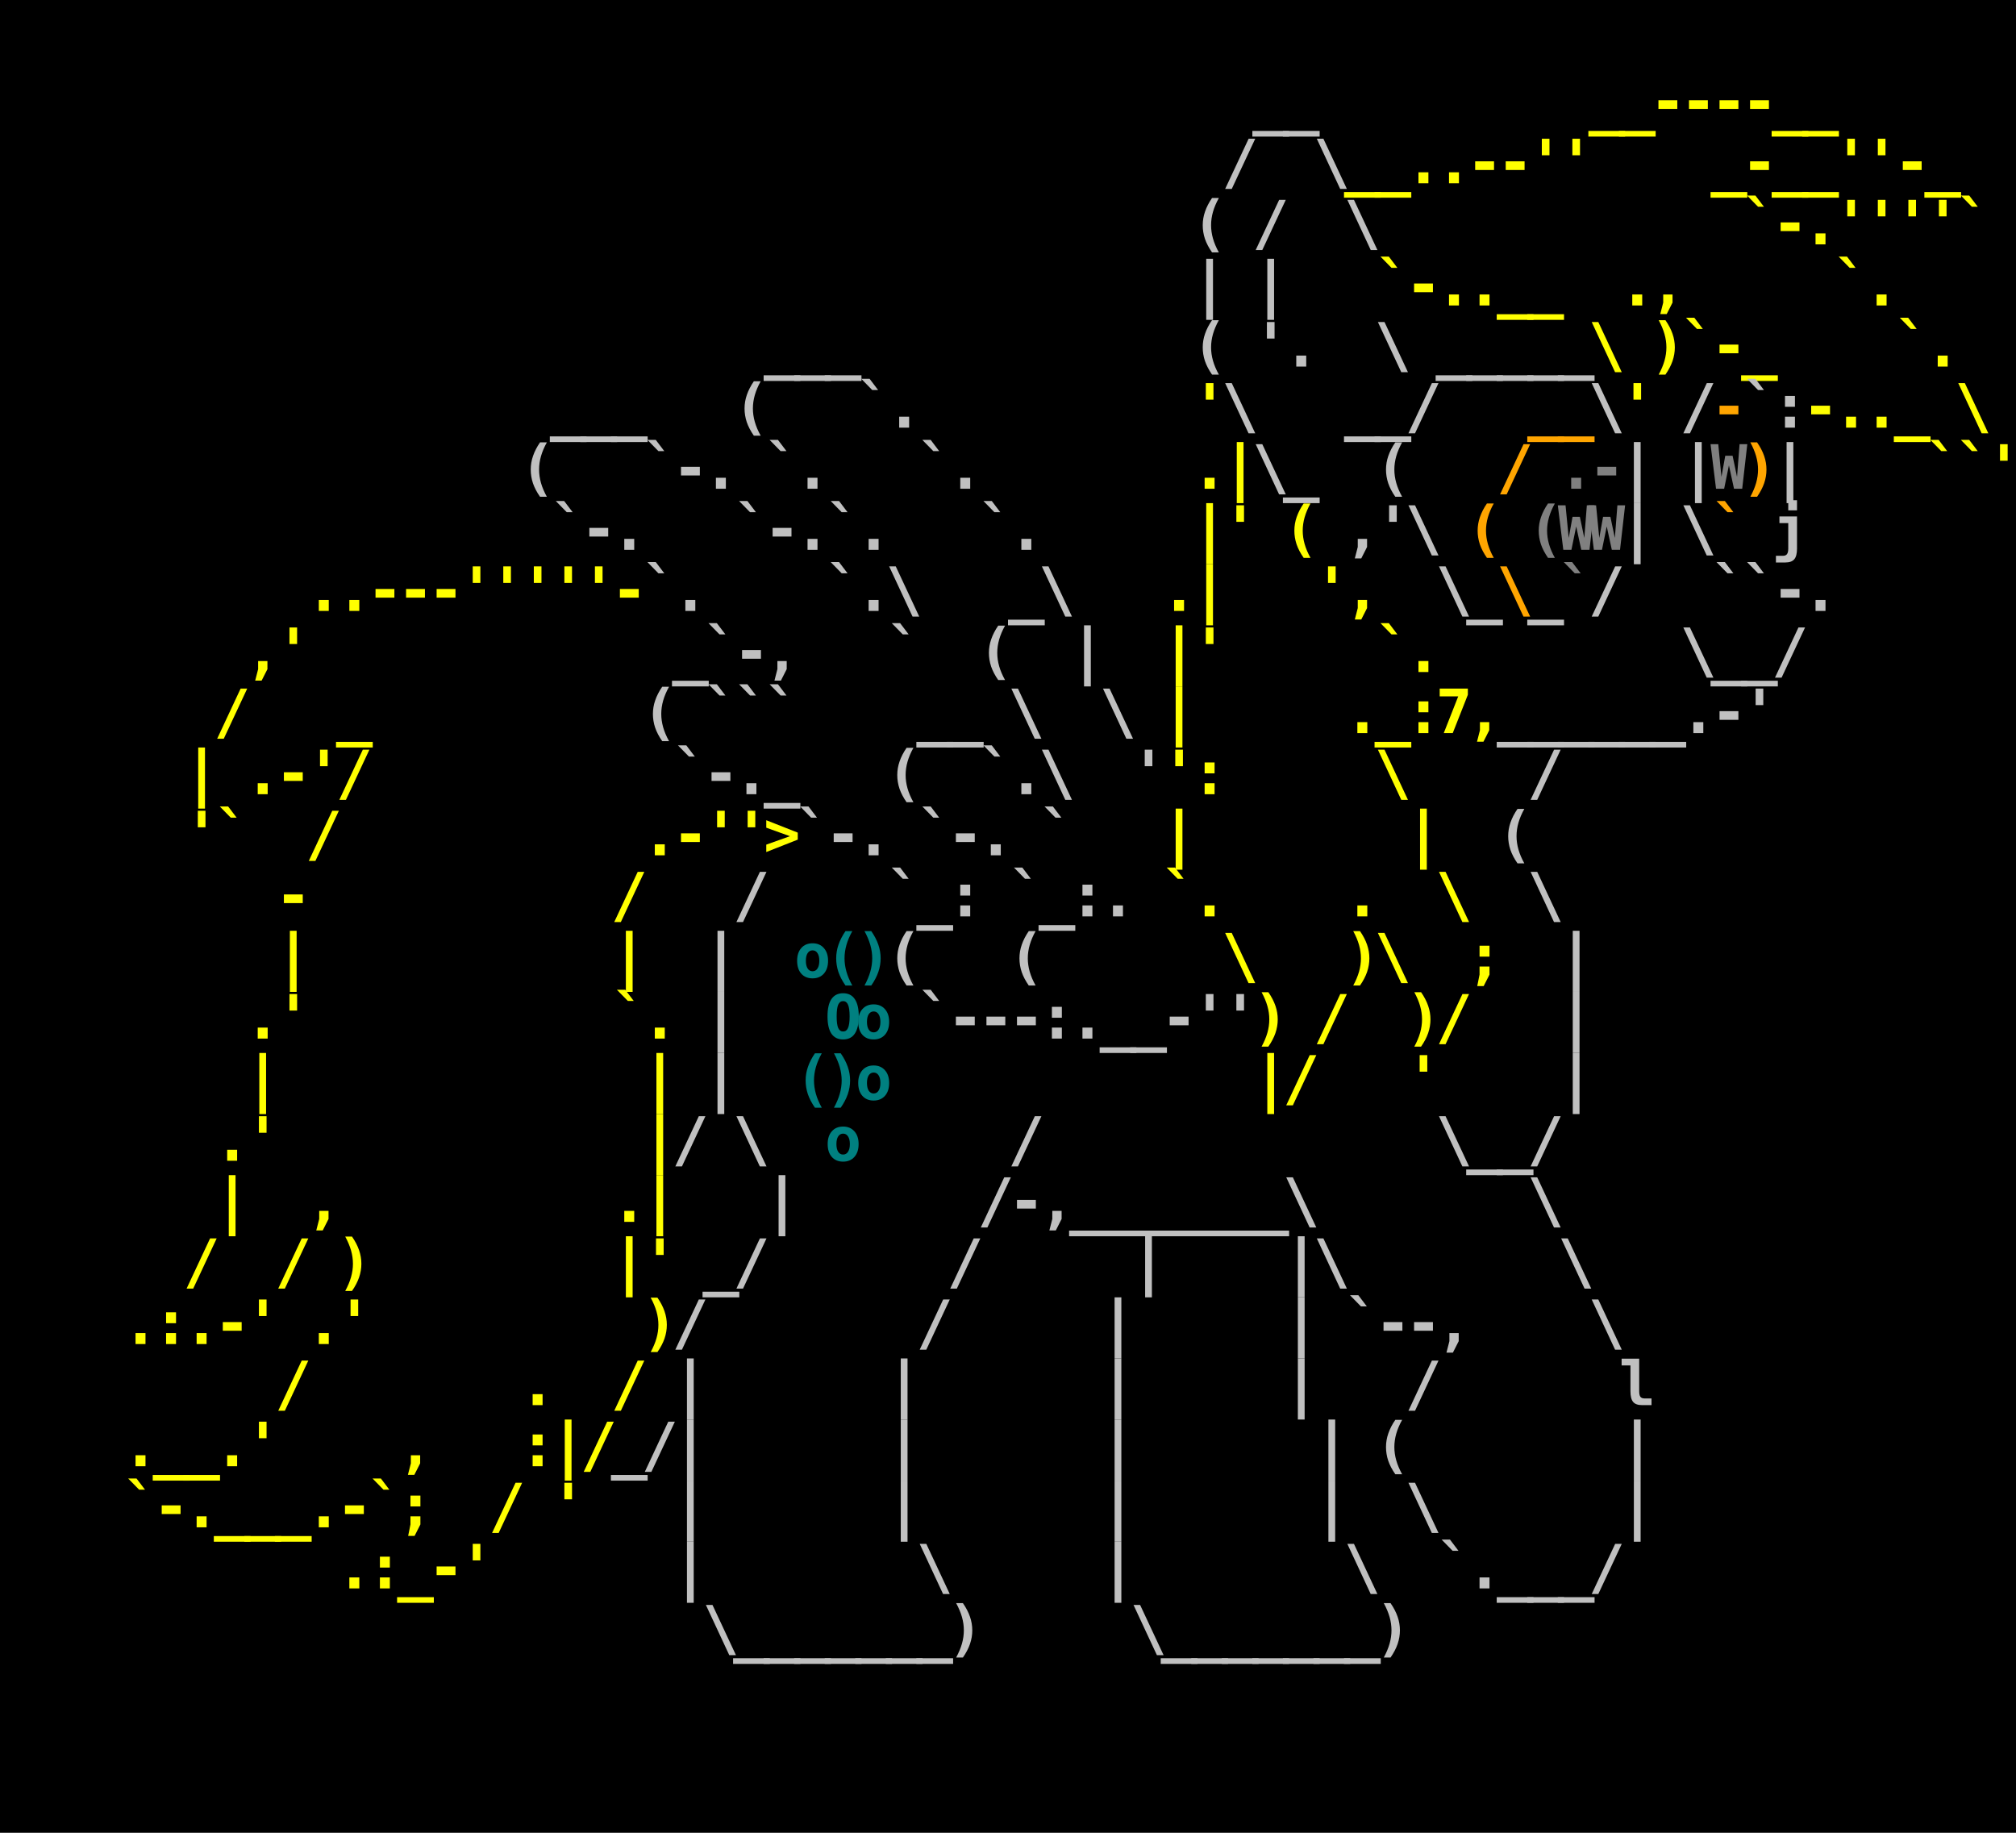
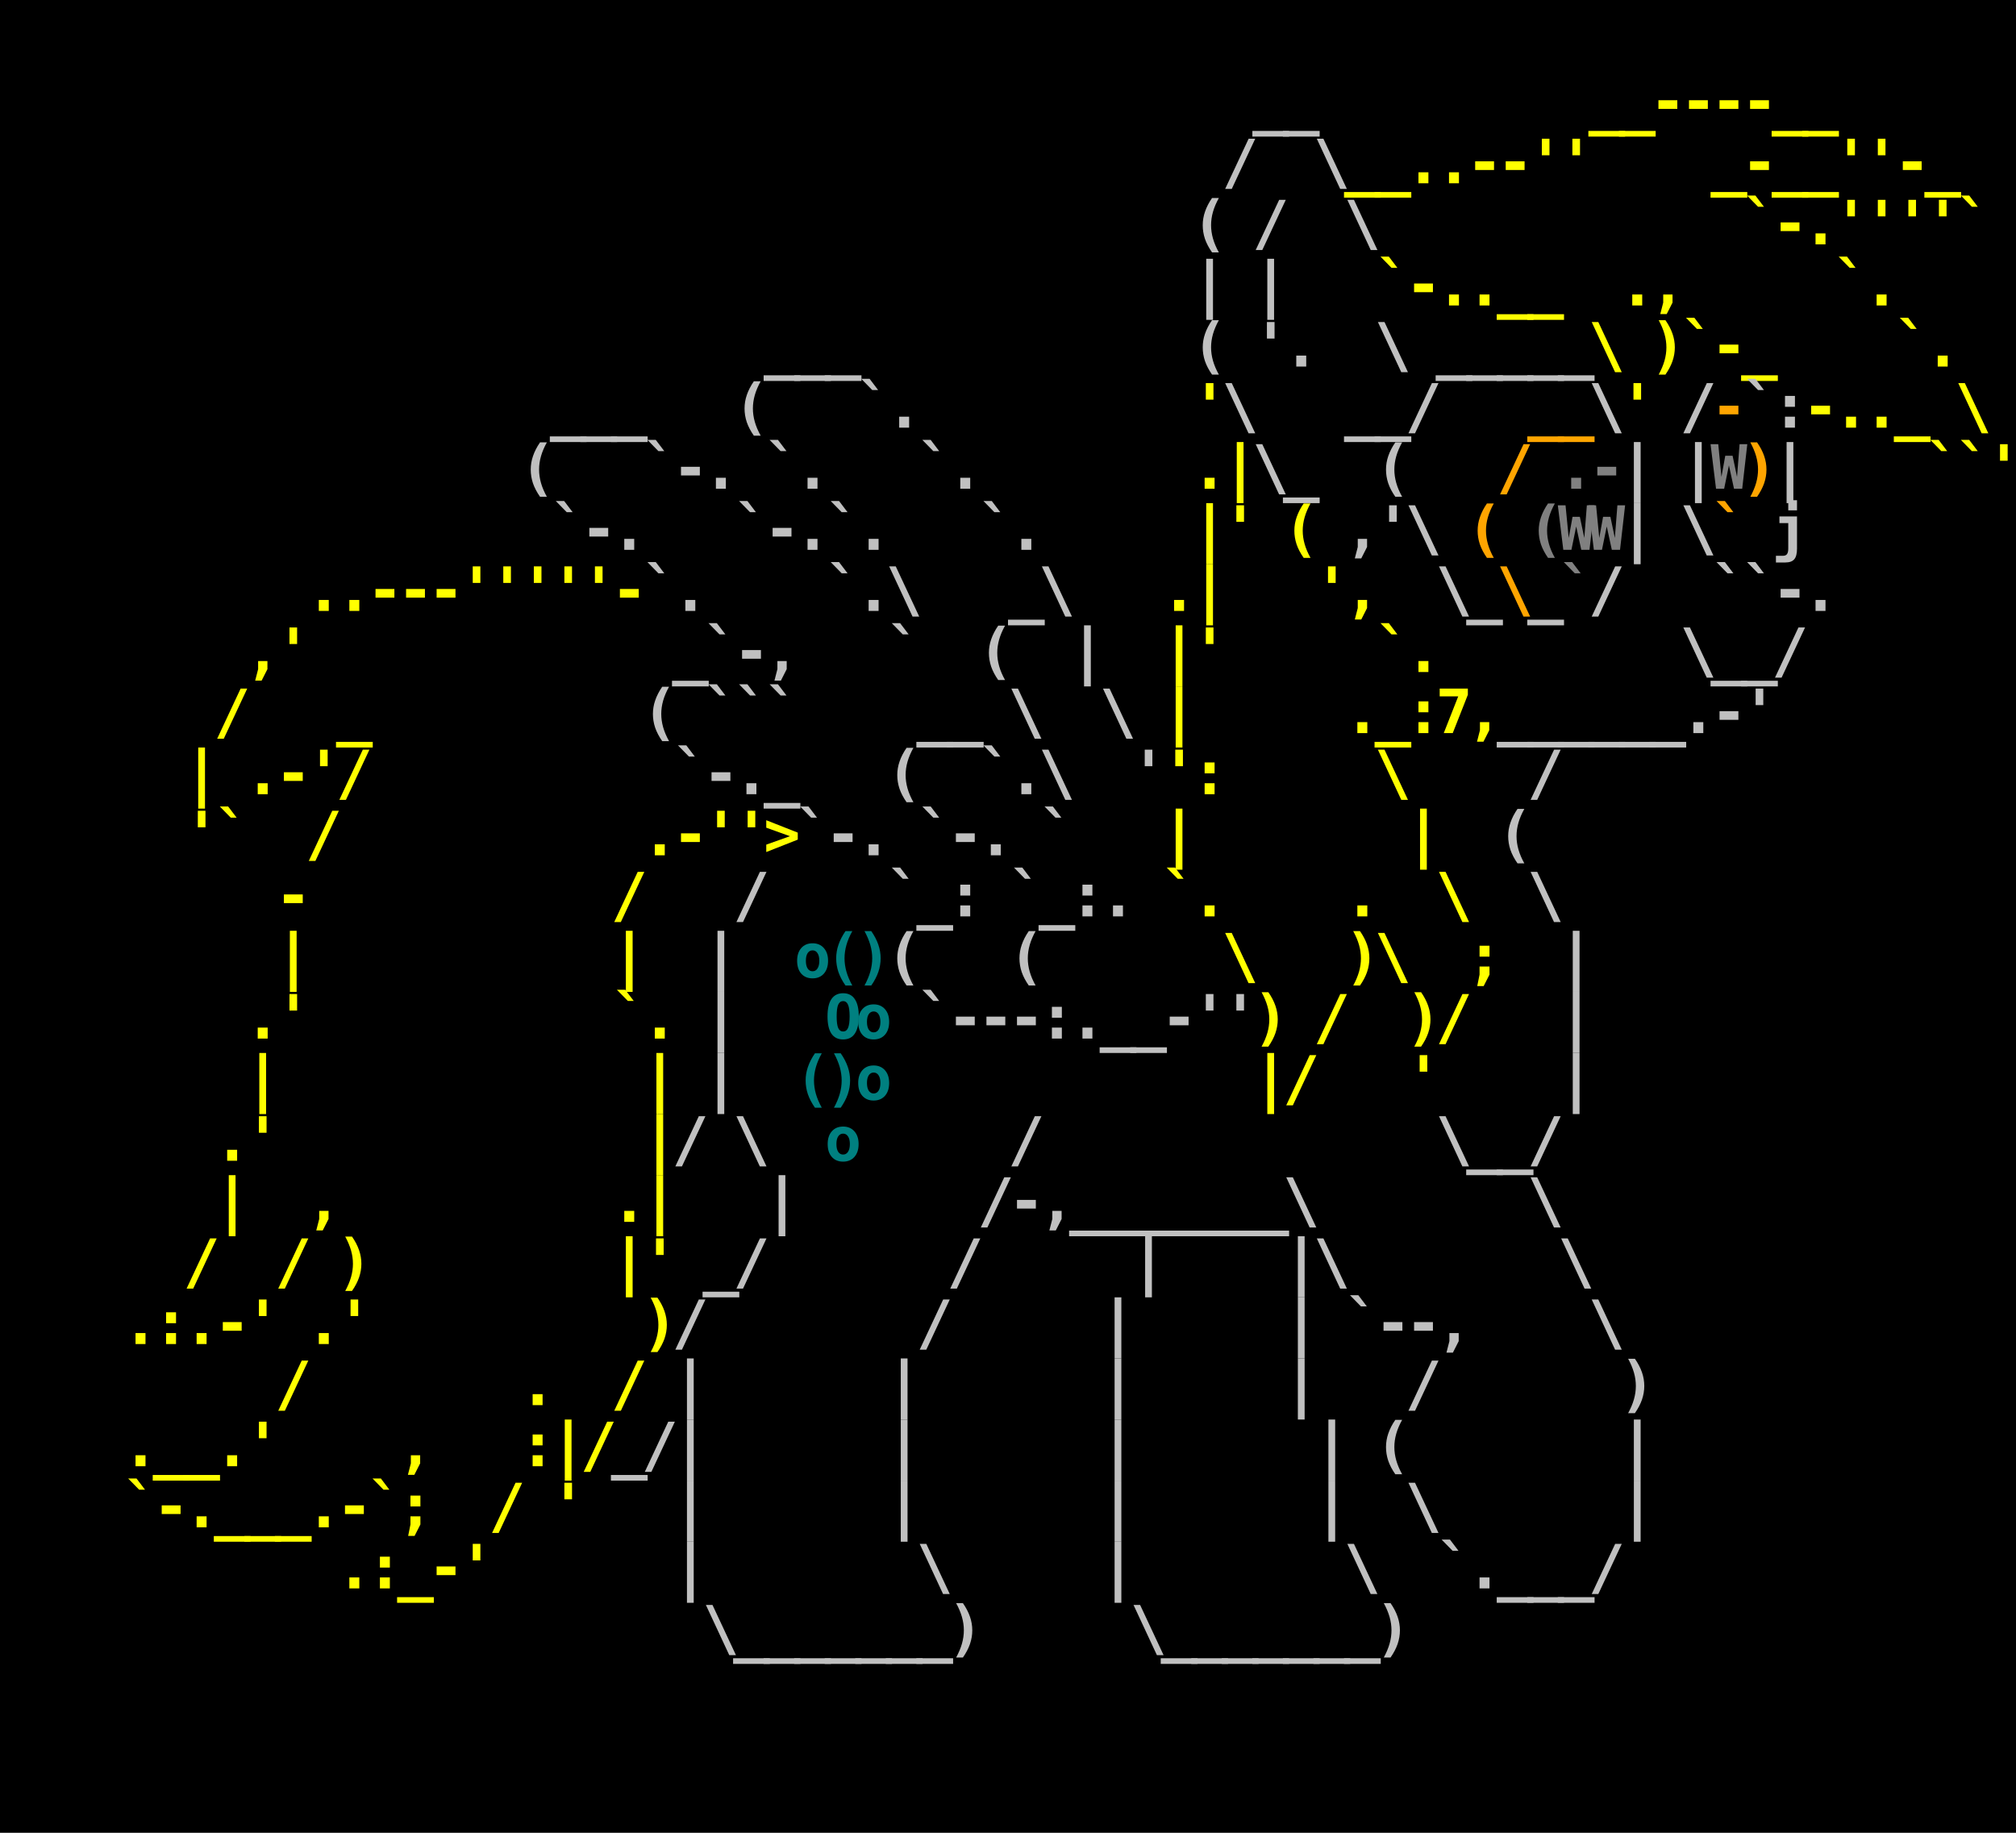
<svg xmlns="http://www.w3.org/2000/svg" width="396" height="360">
  <rect style="fill:black;stroke:none;" width="396" height="360" x="0" y="0" />
  <text y="0" x="0" style="font-family:monospace;font-size:12px;font-weight:bold;">
    <tspan x="246" y="24" style="fill:silver;">_</tspan>
    <tspan x="252" y="24" style="fill:silver;">_</tspan>
    <tspan x="312" y="24" style="fill:yellow;">_</tspan>
    <tspan x="318" y="24" style="fill:yellow;">_</tspan>
    <tspan x="324" y="24" style="fill:yellow;">-</tspan>
    <tspan x="330" y="24" style="fill:yellow;">-</tspan>
    <tspan x="336" y="24" style="fill:yellow;">-</tspan>
    <tspan x="342" y="24" style="fill:yellow;">-</tspan>
    <tspan x="348" y="24" style="fill:yellow;">_</tspan>
    <tspan x="354" y="24" style="fill:yellow;">_</tspan>
    <tspan x="240" y="36" style="fill:silver;">/</tspan>
    <tspan x="258" y="36" style="fill:silver;">\</tspan>
    <tspan x="264" y="36" style="fill:yellow;">_</tspan>
    <tspan x="270" y="36" style="fill:yellow;">_</tspan>
    <tspan x="276" y="36" style="fill:yellow;">.</tspan>
    <tspan x="282" y="36" style="fill:yellow;">.</tspan>
    <tspan x="288" y="36" style="fill:yellow;">-</tspan>
    <tspan x="294" y="36" style="fill:yellow;">-</tspan>
    <tspan x="300" y="36" style="fill:yellow;">'</tspan>
    <tspan x="306" y="36" style="fill:yellow;">'</tspan>
    <tspan x="336" y="36" style="fill:yellow;">_</tspan>
    <tspan x="342" y="36" style="fill:yellow;">-</tspan>
    <tspan x="348" y="36" style="fill:yellow;">_</tspan>
    <tspan x="354" y="36" style="fill:yellow;">_</tspan>
    <tspan x="360" y="36" style="fill:yellow;">'</tspan>
    <tspan x="366" y="36" style="fill:yellow;">'</tspan>
    <tspan x="372" y="36" style="fill:yellow;">-</tspan>
    <tspan x="378" y="36" style="fill:yellow;">_</tspan>
    <tspan x="234" y="48" style="fill:silver;">(</tspan>
    <tspan x="246" y="48" style="fill:silver;">/</tspan>
    <tspan x="264" y="48" style="fill:silver;">\</tspan>
    <tspan x="342" y="48" style="fill:yellow;">`</tspan>
    <tspan x="348" y="48" style="fill:yellow;">-</tspan>
    <tspan x="354" y="48" style="fill:yellow;">.</tspan>
    <tspan x="360" y="48" style="fill:yellow;">'</tspan>
    <tspan x="366" y="48" style="fill:yellow;">'</tspan>
    <tspan x="372" y="48" style="fill:yellow;">'</tspan>
    <tspan x="378" y="48" style="fill:yellow;">'</tspan>
    <tspan x="384" y="48" style="fill:yellow;">`</tspan>
    <tspan x="234" y="60" style="fill:silver;">|</tspan>
    <tspan x="246" y="60" style="fill:silver;">|</tspan>
    <tspan x="270" y="60" style="fill:yellow;">`</tspan>
    <tspan x="276" y="60" style="fill:yellow;">-</tspan>
    <tspan x="282" y="60" style="fill:yellow;">.</tspan>
    <tspan x="288" y="60" style="fill:yellow;">.</tspan>
    <tspan x="294" y="60" style="fill:yellow;">_</tspan>
    <tspan x="300" y="60" style="fill:yellow;">_</tspan>
    <tspan x="318" y="60" style="fill:yellow;">.</tspan>
    <tspan x="324" y="60" style="fill:yellow;">,</tspan>
    <tspan x="360" y="60" style="fill:yellow;">`</tspan>
    <tspan x="366" y="60" style="fill:yellow;">.</tspan>
    <tspan x="150" y="72" style="fill:silver;">_</tspan>
    <tspan x="156" y="72" style="fill:silver;">_</tspan>
    <tspan x="162" y="72" style="fill:silver;">_</tspan>
    <tspan x="234" y="72" style="fill:silver;">(</tspan>
    <tspan x="246" y="72" style="fill:silver;">'</tspan>
    <tspan x="252" y="72" style="fill:silver;">.</tspan>
    <tspan x="270" y="72" style="fill:silver;">\</tspan>
    <tspan x="282" y="72" style="fill:silver;">_</tspan>
    <tspan x="288" y="72" style="fill:silver;">_</tspan>
    <tspan x="294" y="72" style="fill:silver;">_</tspan>
    <tspan x="300" y="72" style="fill:silver;">_</tspan>
    <tspan x="306" y="72" style="fill:silver;">_</tspan>
    <tspan x="312" y="72" style="fill:yellow;">\</tspan>
    <tspan x="324" y="72" style="fill:yellow;">)</tspan>
    <tspan x="330" y="72" style="fill:yellow;">`</tspan>
    <tspan x="336" y="72" style="fill:yellow;">-</tspan>
    <tspan x="342" y="72" style="fill:yellow;">_</tspan>
    <tspan x="372" y="72" style="fill:yellow;">`</tspan>
    <tspan x="378" y="72" style="fill:yellow;">.</tspan>
    <tspan x="108" y="84" style="fill:silver;">_</tspan>
    <tspan x="114" y="84" style="fill:silver;">_</tspan>
    <tspan x="120" y="84" style="fill:silver;">_</tspan>
    <tspan x="144" y="84" style="fill:silver;">(</tspan>
    <tspan x="168" y="84" style="fill:silver;">`</tspan>
    <tspan x="174" y="84" style="fill:silver;">.</tspan>
    <tspan x="234" y="84" style="fill:yellow;">'</tspan>
    <tspan x="240" y="84" style="fill:silver;">\</tspan>
    <tspan x="264" y="84" style="fill:silver;">_</tspan>
    <tspan x="270" y="84" style="fill:silver;">_</tspan>
    <tspan x="276" y="84" style="fill:silver;">/</tspan>
    <tspan x="300" y="84" style="fill:orange;">_</tspan>
    <tspan x="306" y="84" style="fill:orange;">_</tspan>
    <tspan x="312" y="84" style="fill:silver;">\</tspan>
    <tspan x="318" y="84" style="fill:yellow;">'</tspan>
    <tspan x="330" y="84" style="fill:silver;">/</tspan>
    <tspan x="336" y="84" style="fill:orange;">-</tspan>
    <tspan x="342" y="84" style="fill:silver;">`</tspan>
    <tspan x="348" y="84" style="fill:silver;">:</tspan>
    <tspan x="354" y="84" style="fill:yellow;">-</tspan>
    <tspan x="360" y="84" style="fill:yellow;">.</tspan>
    <tspan x="366" y="84" style="fill:yellow;">.</tspan>
    <tspan x="372" y="84" style="fill:yellow;">_</tspan>
    <tspan x="384" y="84" style="fill:yellow;">\</tspan>
    <tspan x="102" y="96" style="fill:silver;">(</tspan>
    <tspan x="126" y="96" style="fill:silver;">`</tspan>
    <tspan x="132" y="96" style="fill:silver;">-</tspan>
    <tspan x="138" y="96" style="fill:silver;">.</tspan>
    <tspan x="150" y="96" style="fill:silver;">`</tspan>
    <tspan x="156" y="96" style="fill:silver;">.</tspan>
    <tspan x="180" y="96" style="fill:silver;">`</tspan>
    <tspan x="186" y="96" style="fill:silver;">.</tspan>
    <tspan x="234" y="96" style="fill:yellow;">.</tspan>
    <tspan x="240" y="96" style="fill:yellow;">|</tspan>
    <tspan x="246" y="96" style="fill:silver;">\</tspan>
    <tspan x="252" y="96" style="fill:silver;">_</tspan>
    <tspan x="270" y="96" style="fill:silver;">(</tspan>
    <tspan x="294" y="96" style="fill:orange;">/</tspan>
    <tspan x="306" y="96" style="fill:gray;">.</tspan>
    <tspan x="312" y="96" style="fill:gray;">-</tspan>
    <tspan x="318" y="96" style="fill:silver;">|</tspan>
    <tspan x="330" y="96" style="fill:silver;">|</tspan>
    <tspan x="336" y="96" style="fill:gray;">W</tspan>
    <tspan x="342" y="96" style="fill:orange;">)</tspan>
    <tspan x="348" y="96" style="fill:silver;">|</tspan>
    <tspan x="378" y="96" style="fill:yellow;">`</tspan>
    <tspan x="384" y="96" style="fill:yellow;">`</tspan>
    <tspan x="390" y="96" style="fill:yellow;">'</tspan>
    <tspan x="108" y="108" style="fill:silver;">`</tspan>
    <tspan x="114" y="108" style="fill:silver;">-</tspan>
    <tspan x="120" y="108" style="fill:silver;">.</tspan>
    <tspan x="144" y="108" style="fill:silver;">`</tspan>
    <tspan x="150" y="108" style="fill:silver;">-</tspan>
    <tspan x="156" y="108" style="fill:silver;">.</tspan>
    <tspan x="162" y="108" style="fill:silver;">`</tspan>
    <tspan x="168" y="108" style="fill:silver;">.</tspan>
    <tspan x="192" y="108" style="fill:silver;">`</tspan>
    <tspan x="198" y="108" style="fill:silver;">.</tspan>
    <tspan x="234" y="108" style="fill:yellow;">|</tspan>
    <tspan x="240" y="108" style="fill:yellow;">'</tspan>
    <tspan x="252" y="108" style="fill:yellow;">(</tspan>
    <tspan x="264" y="108" style="fill:silver;">,</tspan>
    <tspan x="270" y="108" style="fill:silver;">'</tspan>
    <tspan x="276" y="108" style="fill:silver;">\</tspan>
    <tspan x="288" y="108" style="fill:orange;">(</tspan>
    <tspan x="300" y="108" style="fill:gray;">(</tspan>
    <tspan x="306" y="108" style="fill:gray;">W</tspan>
    <tspan x="312" y="108" style="fill:gray;">W</tspan>
    <tspan x="318" y="108" style="fill:silver;">|</tspan>
    <tspan x="330" y="108" style="fill:silver;">\</tspan>
    <tspan x="336" y="108" style="fill:orange;">`</tspan>
    <tspan x="348" y="108" style="fill:silver;">j</tspan>
    <tspan x="60" y="120" style="fill:yellow;">.</tspan>
    <tspan x="66" y="120" style="fill:yellow;">.</tspan>
    <tspan x="72" y="120" style="fill:yellow;">-</tspan>
    <tspan x="78" y="120" style="fill:yellow;">-</tspan>
    <tspan x="84" y="120" style="fill:yellow;">-</tspan>
    <tspan x="90" y="120" style="fill:yellow;">'</tspan>
    <tspan x="96" y="120" style="fill:yellow;">'</tspan>
    <tspan x="102" y="120" style="fill:yellow;">'</tspan>
    <tspan x="108" y="120" style="fill:yellow;">'</tspan>
    <tspan x="114" y="120" style="fill:yellow;">'</tspan>
    <tspan x="120" y="120" style="fill:yellow;">-</tspan>
    <tspan x="126" y="120" style="fill:silver;">`</tspan>
    <tspan x="132" y="120" style="fill:silver;">.</tspan>
    <tspan x="162" y="120" style="fill:silver;">`</tspan>
    <tspan x="168" y="120" style="fill:silver;">.</tspan>
    <tspan x="174" y="120" style="fill:silver;">\</tspan>
    <tspan x="198" y="120" style="fill:silver;">_</tspan>
    <tspan x="204" y="120" style="fill:silver;">\</tspan>
    <tspan x="228" y="120" style="fill:yellow;">.</tspan>
    <tspan x="234" y="120" style="fill:yellow;">|</tspan>
    <tspan x="258" y="120" style="fill:yellow;">'</tspan>
    <tspan x="264" y="120" style="fill:yellow;">,</tspan>
    <tspan x="282" y="120" style="fill:silver;">\</tspan>
    <tspan x="288" y="120" style="fill:silver;">_</tspan>
    <tspan x="294" y="120" style="fill:orange;">\</tspan>
    <tspan x="300" y="120" style="fill:silver;">_</tspan>
    <tspan x="306" y="120" style="fill:gray;">`</tspan>
    <tspan x="312" y="120" style="fill:silver;">/</tspan>
    <tspan x="336" y="120" style="fill:silver;">`</tspan>
    <tspan x="342" y="120" style="fill:silver;">`</tspan>
    <tspan x="348" y="120" style="fill:silver;">-</tspan>
    <tspan x="354" y="120" style="fill:silver;">.</tspan>
    <tspan x="48" y="132" style="fill:yellow;">,</tspan>
    <tspan x="54" y="132" style="fill:yellow;">'</tspan>
    <tspan x="132" y="132" style="fill:silver;">_</tspan>
    <tspan x="138" y="132" style="fill:silver;">`</tspan>
    <tspan x="144" y="132" style="fill:silver;">-</tspan>
    <tspan x="150" y="132" style="fill:silver;">,</tspan>
    <tspan x="174" y="132" style="fill:silver;">`</tspan>
    <tspan x="192" y="132" style="fill:silver;">(</tspan>
    <tspan x="210" y="132" style="fill:silver;">|</tspan>
    <tspan x="228" y="132" style="fill:yellow;">|</tspan>
    <tspan x="234" y="132" style="fill:yellow;">'</tspan>
    <tspan x="270" y="132" style="fill:yellow;">`</tspan>
    <tspan x="276" y="132" style="fill:yellow;">.</tspan>
    <tspan x="330" y="132" style="fill:silver;">\</tspan>
    <tspan x="336" y="132" style="fill:silver;">_</tspan>
    <tspan x="342" y="132" style="fill:silver;">_</tspan>
    <tspan x="348" y="132" style="fill:silver;">/</tspan>
    <tspan x="42" y="144" style="fill:yellow;">/</tspan>
    <tspan x="66" y="144" style="fill:yellow;">_</tspan>
    <tspan x="126" y="144" style="fill:silver;">(</tspan>
    <tspan x="138" y="144" style="fill:silver;">`</tspan>
    <tspan x="144" y="144" style="fill:silver;">`</tspan>
    <tspan x="150" y="144" style="fill:silver;">`</tspan>
    <tspan x="180" y="144" style="fill:silver;">_</tspan>
    <tspan x="186" y="144" style="fill:silver;">_</tspan>
    <tspan x="198" y="144" style="fill:silver;">\</tspan>
    <tspan x="216" y="144" style="fill:silver;">\</tspan>
    <tspan x="228" y="144" style="fill:yellow;">|</tspan>
    <tspan x="264" y="144" style="fill:yellow;">.</tspan>
    <tspan x="270" y="144" style="fill:yellow;">_</tspan>
    <tspan x="276" y="144" style="fill:yellow;">:</tspan>
    <tspan x="282" y="144" style="fill:yellow;">7</tspan>
    <tspan x="288" y="144" style="fill:yellow;">,</tspan>
    <tspan x="294" y="144" style="fill:silver;">_</tspan>
    <tspan x="300" y="144" style="fill:silver;">_</tspan>
    <tspan x="306" y="144" style="fill:silver;">_</tspan>
    <tspan x="312" y="144" style="fill:silver;">_</tspan>
    <tspan x="318" y="144" style="fill:silver;">_</tspan>
    <tspan x="324" y="144" style="fill:silver;">_</tspan>
    <tspan x="330" y="144" style="fill:silver;">.</tspan>
    <tspan x="336" y="144" style="fill:silver;">-</tspan>
    <tspan x="342" y="144" style="fill:silver;">'</tspan>
    <tspan x="36" y="156" style="fill:yellow;">|</tspan>
    <tspan x="48" y="156" style="fill:yellow;">.</tspan>
    <tspan x="54" y="156" style="fill:yellow;">-</tspan>
    <tspan x="60" y="156" style="fill:yellow;">'</tspan>
    <tspan x="66" y="156" style="fill:yellow;">/</tspan>
    <tspan x="132" y="156" style="fill:silver;">`</tspan>
    <tspan x="138" y="156" style="fill:silver;">-</tspan>
    <tspan x="144" y="156" style="fill:silver;">.</tspan>
    <tspan x="150" y="156" style="fill:silver;">_</tspan>
    <tspan x="174" y="156" style="fill:silver;">(</tspan>
    <tspan x="192" y="156" style="fill:silver;">`</tspan>
    <tspan x="198" y="156" style="fill:silver;">.</tspan>
    <tspan x="204" y="156" style="fill:silver;">\</tspan>
    <tspan x="222" y="156" style="fill:silver;">'</tspan>
    <tspan x="228" y="156" style="fill:yellow;">'</tspan>
    <tspan x="234" y="156" style="fill:yellow;">:</tspan>
    <tspan x="270" y="156" style="fill:yellow;">\</tspan>
    <tspan x="300" y="156" style="fill:silver;">/</tspan>
    <tspan x="36" y="168" style="fill:yellow;">'</tspan>
    <tspan x="42" y="168" style="fill:yellow;">`</tspan>
    <tspan x="60" y="168" style="fill:yellow;">/</tspan>
    <tspan x="126" y="168" style="fill:yellow;">.</tspan>
    <tspan x="132" y="168" style="fill:yellow;">-</tspan>
    <tspan x="138" y="168" style="fill:yellow;">'</tspan>
    <tspan x="144" y="168" style="fill:yellow;">'</tspan>
    <tspan x="150" y="168" style="fill:yellow;">&gt;</tspan>
    <tspan x="156" y="168" style="fill:silver;">`</tspan>
    <tspan x="162" y="168" style="fill:silver;">-</tspan>
    <tspan x="168" y="168" style="fill:silver;">.</tspan>
    <tspan x="180" y="168" style="fill:silver;">`</tspan>
    <tspan x="186" y="168" style="fill:silver;">-</tspan>
    <tspan x="192" y="168" style="fill:silver;">.</tspan>
    <tspan x="204" y="168" style="fill:silver;">`</tspan>
    <tspan x="228" y="168" style="fill:yellow;">|</tspan>
    <tspan x="276" y="168" style="fill:yellow;">|</tspan>
    <tspan x="294" y="168" style="fill:silver;">(</tspan>
    <tspan x="54" y="180" style="fill:yellow;">-</tspan>
    <tspan x="120" y="180" style="fill:yellow;">/</tspan>
    <tspan x="144" y="180" style="fill:silver;">/</tspan>
    <tspan x="174" y="180" style="fill:silver;">`</tspan>
    <tspan x="180" y="180" style="fill:silver;">_</tspan>
    <tspan x="186" y="180" style="fill:silver;">:</tspan>
    <tspan x="198" y="180" style="fill:silver;">`</tspan>
    <tspan x="204" y="180" style="fill:silver;">_</tspan>
    <tspan x="210" y="180" style="fill:silver;">:</tspan>
    <tspan x="216" y="180" style="fill:silver;">.</tspan>
    <tspan x="228" y="180" style="fill:yellow;">`</tspan>
    <tspan x="234" y="180" style="fill:yellow;">.</tspan>
    <tspan x="264" y="180" style="fill:yellow;">.</tspan>
    <tspan x="282" y="180" style="fill:yellow;">\</tspan>
    <tspan x="300" y="180" style="fill:silver;">\</tspan>
    <tspan x="54" y="192" style="fill:yellow;">|</tspan>
    <tspan x="120" y="192" style="fill:yellow;">|</tspan>
    <tspan x="138" y="192" style="fill:silver;">|</tspan>
    <tspan x="156" y="192" style="fill:teal;">o</tspan>
    <tspan x="162" y="192" style="fill:teal;">(</tspan>
    <tspan x="168" y="192" style="fill:teal;">)</tspan>
    <tspan x="174" y="192" style="fill:silver;">(</tspan>
    <tspan x="198" y="192" style="fill:silver;">(</tspan>
    <tspan x="240" y="192" style="fill:yellow;">\</tspan>
    <tspan x="264" y="192" style="fill:yellow;">)</tspan>
    <tspan x="270" y="192" style="fill:yellow;">\</tspan>
    <tspan x="288" y="192" style="fill:yellow;">;</tspan>
    <tspan x="306" y="192" style="fill:silver;">|</tspan>
    <tspan x="48" y="204" style="fill:yellow;">.</tspan>
    <tspan x="54" y="204" style="fill:yellow;">'</tspan>
    <tspan x="120" y="204" style="fill:yellow;">`</tspan>
    <tspan x="126" y="204" style="fill:yellow;">.</tspan>
    <tspan x="138" y="204" style="fill:silver;">|</tspan>
    <tspan x="162" y="204" style="fill:teal;">O</tspan>
    <tspan x="168" y="204" style="fill:teal;">o</tspan>
    <tspan x="180" y="204" style="fill:silver;">`</tspan>
    <tspan x="186" y="204" style="fill:silver;">-</tspan>
    <tspan x="192" y="204" style="fill:silver;">-</tspan>
    <tspan x="198" y="204" style="fill:silver;">-</tspan>
    <tspan x="204" y="204" style="fill:silver;">:</tspan>
    <tspan x="210" y="204" style="fill:silver;">.</tspan>
    <tspan x="216" y="204" style="fill:silver;">_</tspan>
    <tspan x="222" y="204" style="fill:silver;">_</tspan>
    <tspan x="228" y="204" style="fill:silver;">-</tspan>
    <tspan x="234" y="204" style="fill:silver;">'</tspan>
    <tspan x="240" y="204" style="fill:silver;">'</tspan>
    <tspan x="246" y="204" style="fill:yellow;">)</tspan>
    <tspan x="258" y="204" style="fill:yellow;">/</tspan>
    <tspan x="276" y="204" style="fill:yellow;">)</tspan>
    <tspan x="282" y="204" style="fill:yellow;">/</tspan>
    <tspan x="306" y="204" style="fill:silver;">|</tspan>
    <tspan x="48" y="216" style="fill:yellow;">|</tspan>
    <tspan x="126" y="216" style="fill:yellow;">|</tspan>
    <tspan x="138" y="216" style="fill:silver;">|</tspan>
    <tspan x="156" y="216" style="fill:teal;">(</tspan>
    <tspan x="162" y="216" style="fill:teal;">)</tspan>
    <tspan x="168" y="216" style="fill:teal;">o</tspan>
    <tspan x="246" y="216" style="fill:yellow;">|</tspan>
    <tspan x="252" y="216" style="fill:yellow;">/</tspan>
    <tspan x="276" y="216" style="fill:yellow;">'</tspan>
    <tspan x="306" y="216" style="fill:silver;">|</tspan>
    <tspan x="42" y="228" style="fill:yellow;">.</tspan>
    <tspan x="48" y="228" style="fill:yellow;">'</tspan>
    <tspan x="126" y="228" style="fill:yellow;">|</tspan>
    <tspan x="132" y="228" style="fill:silver;">/</tspan>
    <tspan x="144" y="228" style="fill:silver;">\</tspan>
    <tspan x="162" y="228" style="fill:teal;">o</tspan>
    <tspan x="198" y="228" style="fill:silver;">/</tspan>
    <tspan x="282" y="228" style="fill:silver;">\</tspan>
    <tspan x="288" y="228" style="fill:silver;">_</tspan>
    <tspan x="294" y="228" style="fill:silver;">_</tspan>
    <tspan x="300" y="228" style="fill:silver;">/</tspan>
    <tspan x="42" y="240" style="fill:yellow;">|</tspan>
    <tspan x="60" y="240" style="fill:yellow;">,</tspan>
    <tspan x="120" y="240" style="fill:yellow;">.</tspan>
    <tspan x="126" y="240" style="fill:yellow;">|</tspan>
    <tspan x="150" y="240" style="fill:silver;">|</tspan>
    <tspan x="192" y="240" style="fill:silver;">/</tspan>
    <tspan x="198" y="240" style="fill:silver;">-</tspan>
    <tspan x="204" y="240" style="fill:silver;">,</tspan>
    <tspan x="210" y="240" style="fill:silver;">_</tspan>
    <tspan x="216" y="240" style="fill:silver;">_</tspan>
    <tspan x="222" y="240" style="fill:silver;">_</tspan>
    <tspan x="228" y="240" style="fill:silver;">_</tspan>
    <tspan x="234" y="240" style="fill:silver;">_</tspan>
    <tspan x="240" y="240" style="fill:silver;">_</tspan>
    <tspan x="246" y="240" style="fill:silver;">_</tspan>
    <tspan x="252" y="240" style="fill:silver;">\</tspan>
    <tspan x="300" y="240" style="fill:silver;">\</tspan>
    <tspan x="36" y="252" style="fill:yellow;">/</tspan>
    <tspan x="54" y="252" style="fill:yellow;">/</tspan>
    <tspan x="66" y="252" style="fill:yellow;">)</tspan>
    <tspan x="120" y="252" style="fill:yellow;">|</tspan>
    <tspan x="126" y="252" style="fill:yellow;">'</tspan>
    <tspan x="138" y="252" style="fill:silver;">_</tspan>
    <tspan x="144" y="252" style="fill:silver;">/</tspan>
    <tspan x="186" y="252" style="fill:silver;">/</tspan>
    <tspan x="222" y="252" style="fill:silver;">|</tspan>
    <tspan x="252" y="252" style="fill:silver;">|</tspan>
    <tspan x="258" y="252" style="fill:silver;">\</tspan>
    <tspan x="306" y="252" style="fill:silver;">\</tspan>
    <tspan x="24" y="264" style="fill:yellow;">.</tspan>
    <tspan x="30" y="264" style="fill:yellow;">:</tspan>
    <tspan x="36" y="264" style="fill:yellow;">.</tspan>
    <tspan x="42" y="264" style="fill:yellow;">-</tspan>
    <tspan x="48" y="264" style="fill:yellow;">'</tspan>
    <tspan x="60" y="264" style="fill:yellow;">.</tspan>
    <tspan x="66" y="264" style="fill:yellow;">'</tspan>
    <tspan x="126" y="264" style="fill:yellow;">)</tspan>
    <tspan x="132" y="264" style="fill:silver;">/</tspan>
    <tspan x="180" y="264" style="fill:silver;">/</tspan>
    <tspan x="216" y="264" style="fill:silver;">|</tspan>
    <tspan x="252" y="264" style="fill:silver;">|</tspan>
    <tspan x="264" y="264" style="fill:silver;">`</tspan>
    <tspan x="270" y="264" style="fill:silver;">-</tspan>
    <tspan x="276" y="264" style="fill:silver;">-</tspan>
    <tspan x="282" y="264" style="fill:silver;">,</tspan>
    <tspan x="312" y="264" style="fill:silver;">\</tspan>
    <tspan x="54" y="276" style="fill:yellow;">/</tspan>
    <tspan x="102" y="276" style="fill:yellow;">.</tspan>
    <tspan x="120" y="276" style="fill:yellow;">/</tspan>
    <tspan x="132" y="276" style="fill:silver;">|</tspan>
    <tspan x="174" y="276" style="fill:silver;">|</tspan>
    <tspan x="216" y="276" style="fill:silver;">|</tspan>
    <tspan x="252" y="276" style="fill:silver;">|</tspan>
    <tspan x="276" y="276" style="fill:silver;">/</tspan>
-     <tspan x="318" y="276" style="fill:silver;">l</tspan>
+     <tspan x="318" y="276" style="fill:silver;">)</tspan>
    <tspan x="24" y="288" style="fill:yellow;">.</tspan>
    <tspan x="30" y="288" style="fill:yellow;">_</tspan>
    <tspan x="36" y="288" style="fill:yellow;">_</tspan>
    <tspan x="42" y="288" style="fill:yellow;">.</tspan>
    <tspan x="48" y="288" style="fill:yellow;">'</tspan>
    <tspan x="78" y="288" style="fill:yellow;">,</tspan>
    <tspan x="102" y="288" style="fill:yellow;">:</tspan>
    <tspan x="108" y="288" style="fill:yellow;">|</tspan>
    <tspan x="114" y="288" style="fill:yellow;">/</tspan>
    <tspan x="120" y="288" style="fill:silver;">_</tspan>
    <tspan x="126" y="288" style="fill:silver;">/</tspan>
    <tspan x="132" y="288" style="fill:silver;">|</tspan>
    <tspan x="174" y="288" style="fill:silver;">|</tspan>
    <tspan x="216" y="288" style="fill:silver;">|</tspan>
    <tspan x="258" y="288" style="fill:silver;">|</tspan>
    <tspan x="270" y="288" style="fill:silver;">(</tspan>
    <tspan x="318" y="288" style="fill:silver;">|</tspan>
    <tspan x="24" y="300" style="fill:yellow;">`</tspan>
    <tspan x="30" y="300" style="fill:yellow;">-</tspan>
    <tspan x="36" y="300" style="fill:yellow;">.</tspan>
    <tspan x="42" y="300" style="fill:yellow;">_</tspan>
    <tspan x="48" y="300" style="fill:yellow;">_</tspan>
    <tspan x="54" y="300" style="fill:yellow;">_</tspan>
    <tspan x="60" y="300" style="fill:yellow;">.</tspan>
    <tspan x="66" y="300" style="fill:yellow;">-</tspan>
    <tspan x="72" y="300" style="fill:yellow;">`</tspan>
    <tspan x="78" y="300" style="fill:yellow;">;</tspan>
    <tspan x="96" y="300" style="fill:yellow;">/</tspan>
    <tspan x="108" y="300" style="fill:yellow;">'</tspan>
    <tspan x="132" y="300" style="fill:silver;">|</tspan>
    <tspan x="174" y="300" style="fill:silver;">|</tspan>
    <tspan x="216" y="300" style="fill:silver;">|</tspan>
    <tspan x="258" y="300" style="fill:silver;">|</tspan>
    <tspan x="276" y="300" style="fill:silver;">\</tspan>
    <tspan x="318" y="300" style="fill:silver;">|</tspan>
    <tspan x="66" y="312" style="fill:yellow;">.</tspan>
    <tspan x="72" y="312" style="fill:yellow;">:</tspan>
    <tspan x="78" y="312" style="fill:yellow;">_</tspan>
    <tspan x="84" y="312" style="fill:yellow;">-</tspan>
    <tspan x="90" y="312" style="fill:yellow;">'</tspan>
    <tspan x="132" y="312" style="fill:silver;">|</tspan>
    <tspan x="180" y="312" style="fill:silver;">\</tspan>
    <tspan x="216" y="312" style="fill:silver;">|</tspan>
    <tspan x="264" y="312" style="fill:silver;">\</tspan>
    <tspan x="282" y="312" style="fill:silver;">`</tspan>
    <tspan x="288" y="312" style="fill:silver;">.</tspan>
    <tspan x="294" y="312" style="fill:silver;">_</tspan>
    <tspan x="300" y="312" style="fill:silver;">_</tspan>
    <tspan x="306" y="312" style="fill:silver;">_</tspan>
    <tspan x="312" y="312" style="fill:silver;">/</tspan>
    <tspan x="138" y="324" style="fill:silver;">\</tspan>
    <tspan x="144" y="324" style="fill:silver;">_</tspan>
    <tspan x="150" y="324" style="fill:silver;">_</tspan>
    <tspan x="156" y="324" style="fill:silver;">_</tspan>
    <tspan x="162" y="324" style="fill:silver;">_</tspan>
    <tspan x="168" y="324" style="fill:silver;">_</tspan>
    <tspan x="174" y="324" style="fill:silver;">_</tspan>
    <tspan x="180" y="324" style="fill:silver;">_</tspan>
    <tspan x="186" y="324" style="fill:silver;">)</tspan>
    <tspan x="222" y="324" style="fill:silver;">\</tspan>
    <tspan x="228" y="324" style="fill:silver;">_</tspan>
    <tspan x="234" y="324" style="fill:silver;">_</tspan>
    <tspan x="240" y="324" style="fill:silver;">_</tspan>
    <tspan x="246" y="324" style="fill:silver;">_</tspan>
    <tspan x="252" y="324" style="fill:silver;">_</tspan>
    <tspan x="258" y="324" style="fill:silver;">_</tspan>
    <tspan x="264" y="324" style="fill:silver;">_</tspan>
    <tspan x="270" y="324" style="fill:silver;">)</tspan>
  </text>
</svg>
